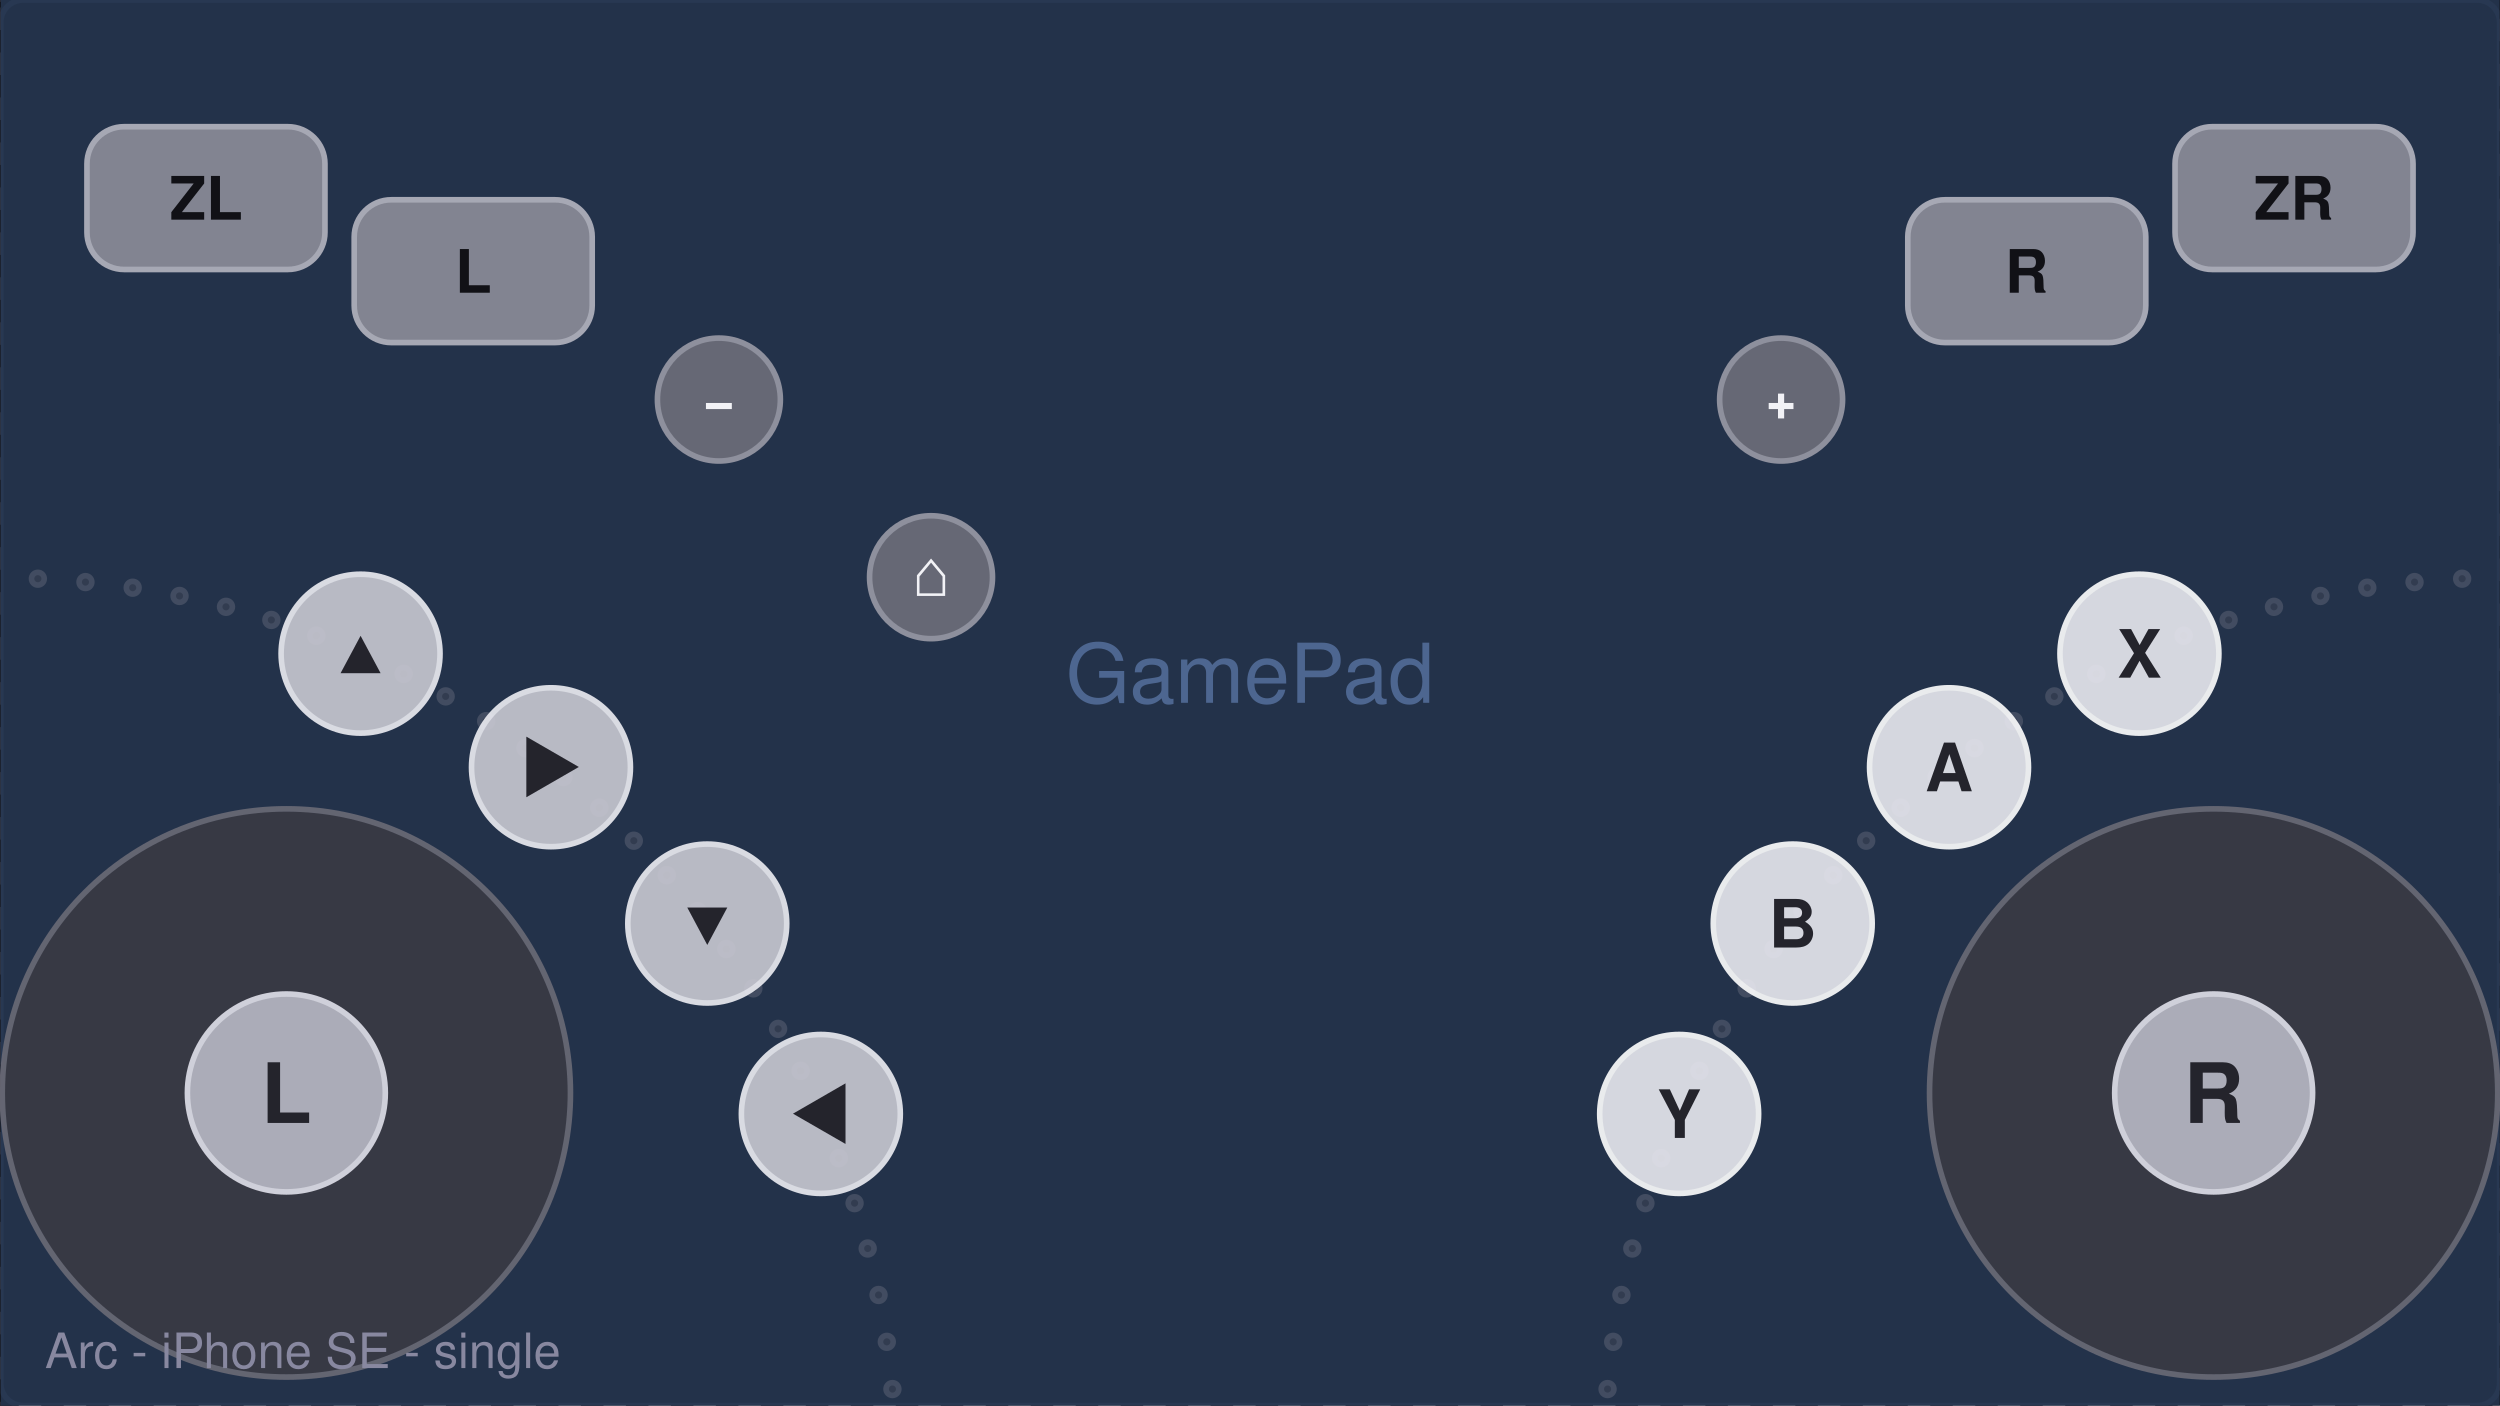
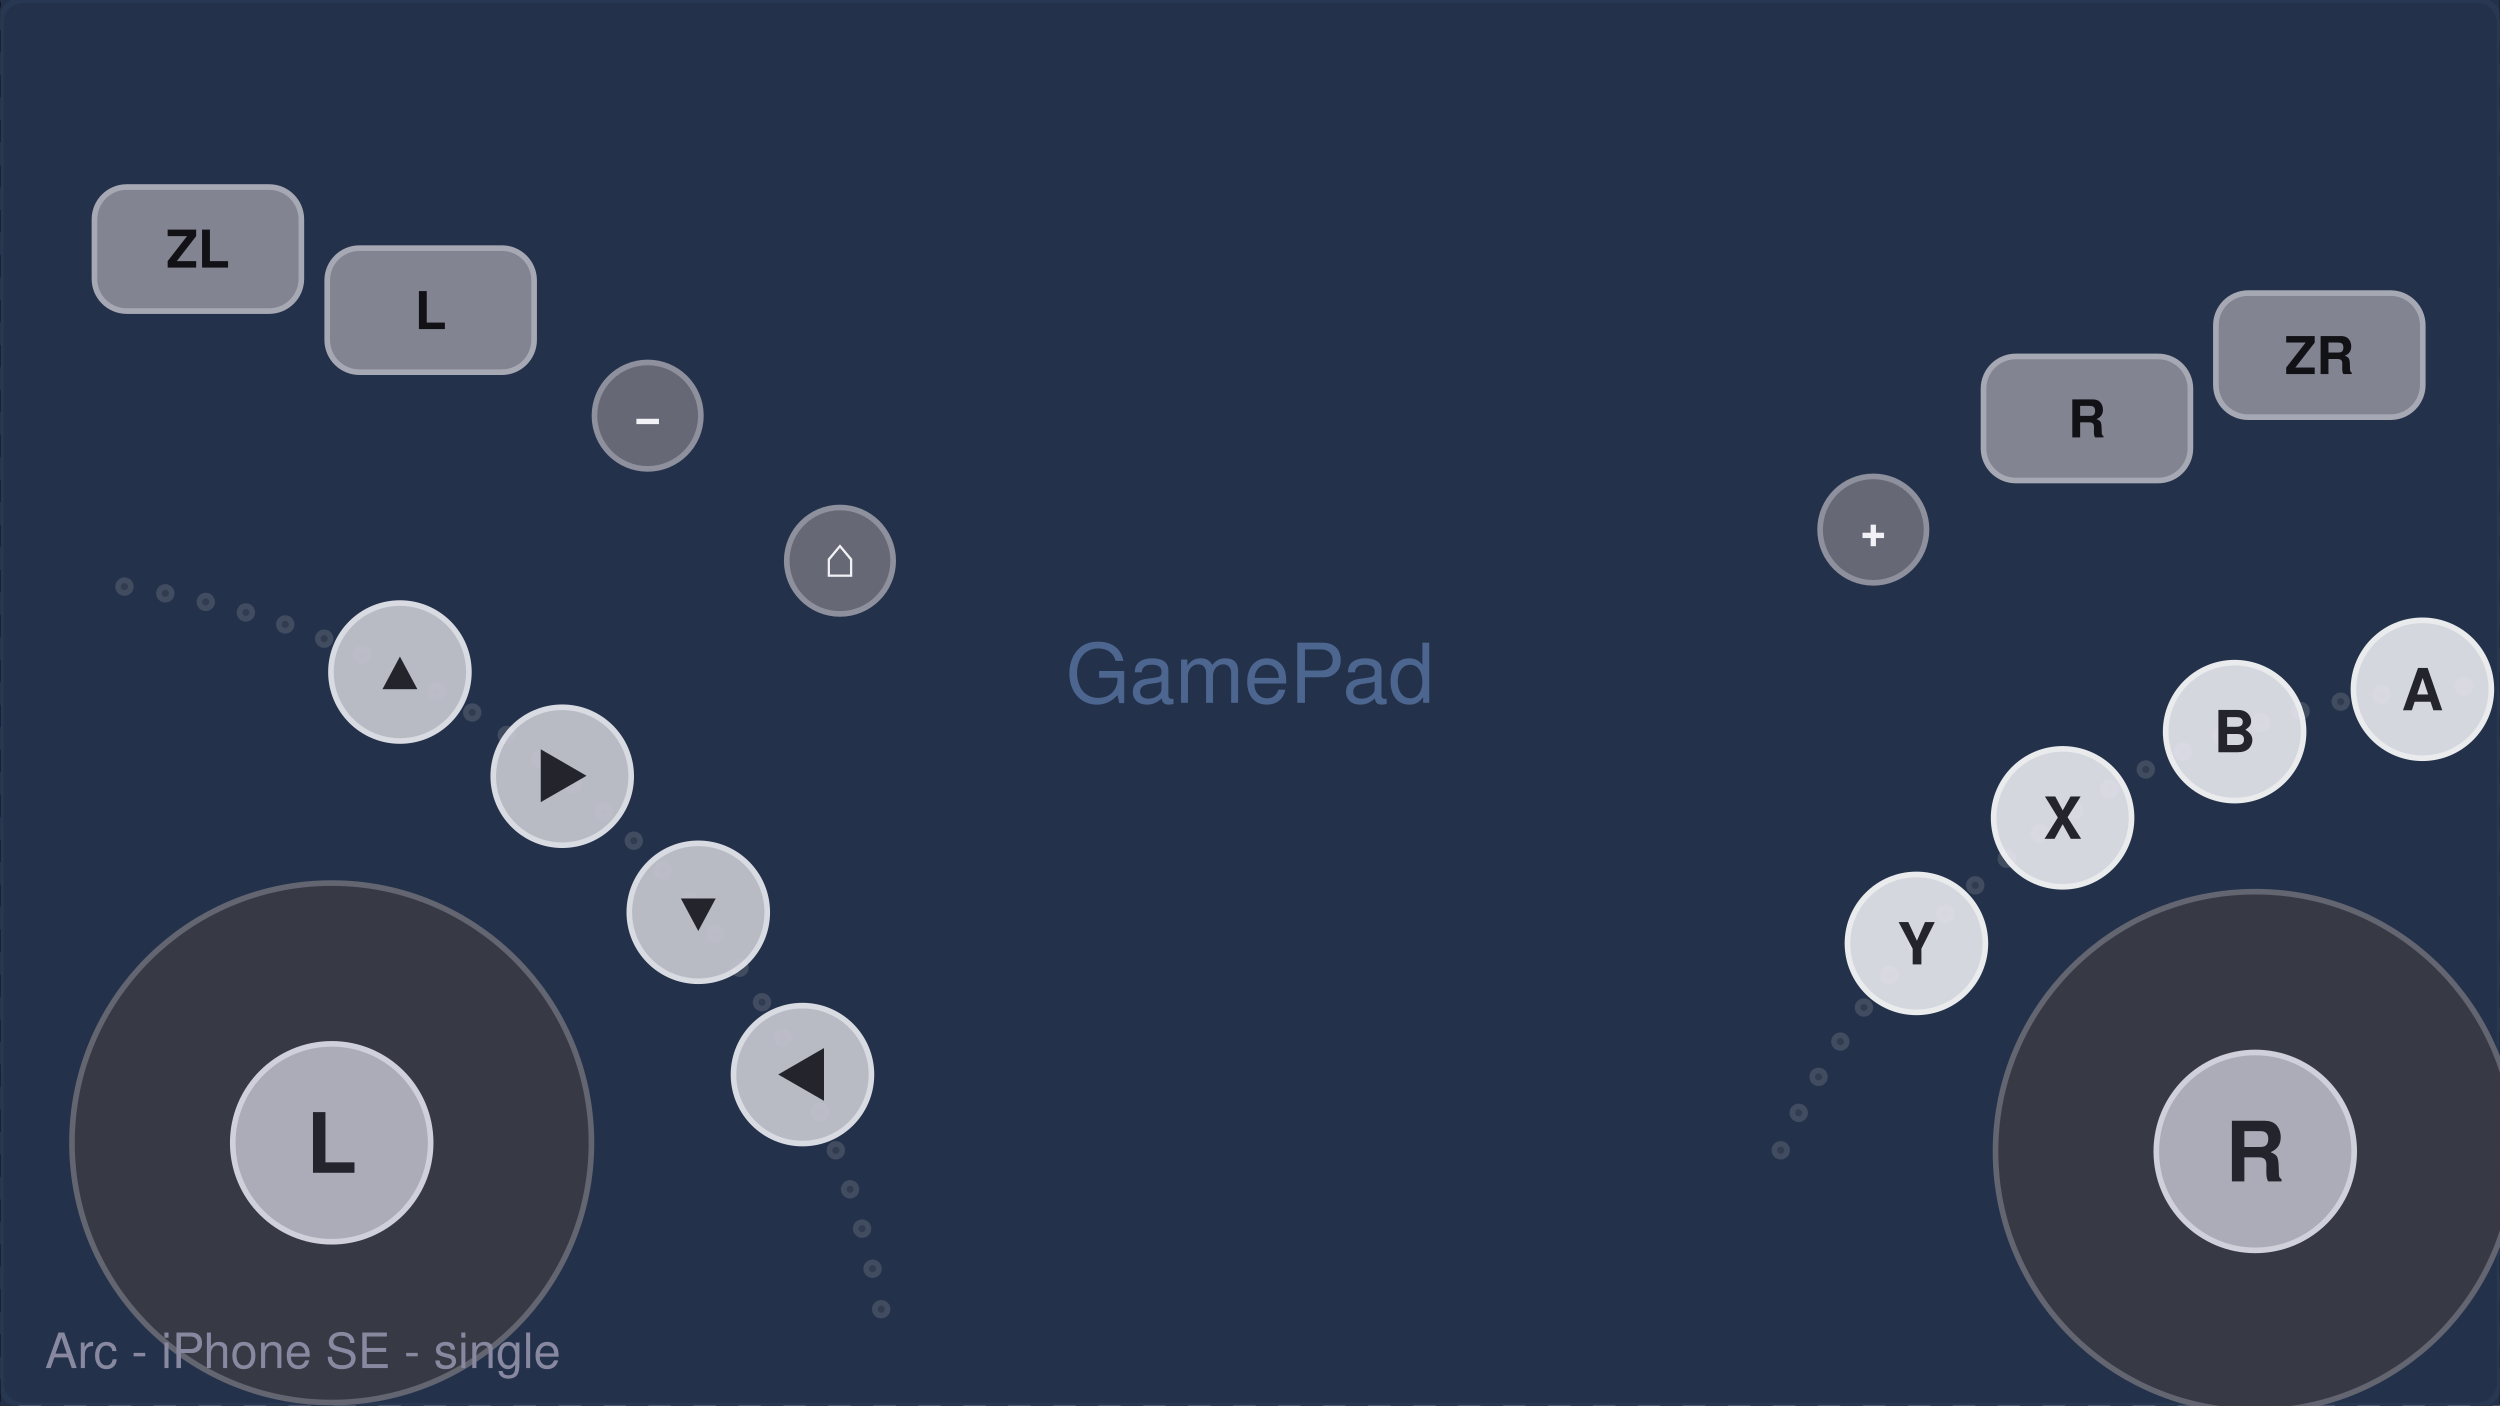
<svg xmlns="http://www.w3.org/2000/svg" width="667" height="375" viewBox="0 0 667.0 375.0" font-family="-apple-system, Helvetica, sans-serif">
  <rect width="100%" height="100%" fill="#101014" />
  <rect x="0.0" y="0.0" width="667.0" height="375.0" fill="none" stroke="#2a2a33" stroke-dasharray="6 6" />
  <rect x="0.2" y="0.0" width="666.7" height="375.0" fill="#23324a" />
  <text x="333.5" y="187.5" fill="#4d6690" font-size="22" text-anchor="middle">GamePad</text>
  <rect x="0.2" y="0.0" width="666.7" height="375.0" rx="6.0" fill="none" stroke="#4d6690" stroke-width="1.5" opacity="0.12" />
-   <circle cx="656.9" cy="154.4" r="1.7" fill="#55555f" stroke="#8a8a96" stroke-width="1.5" opacity="0.3" />
-   <circle cx="644.2" cy="155.3" r="1.7" fill="#55555f" stroke="#8a8a96" stroke-width="1.5" opacity="0.3" />
-   <circle cx="631.6" cy="156.8" r="1.7" fill="#55555f" stroke="#8a8a96" stroke-width="1.5" opacity="0.3" />
-   <circle cx="619.1" cy="159.0" r="1.7" fill="#55555f" stroke="#8a8a96" stroke-width="1.5" opacity="0.3" />
-   <circle cx="606.7" cy="161.9" r="1.7" fill="#55555f" stroke="#8a8a96" stroke-width="1.5" opacity="0.3" />
-   <circle cx="594.6" cy="165.4" r="1.7" fill="#55555f" stroke="#8a8a96" stroke-width="1.5" opacity="0.3" />
-   <circle cx="582.6" cy="169.6" r="1.7" fill="#55555f" stroke="#8a8a96" stroke-width="1.5" opacity="0.3" />
-   <circle cx="570.8" cy="174.4" r="1.7" fill="#55555f" stroke="#8a8a96" stroke-width="1.5" opacity="0.3" />
-   <circle cx="559.3" cy="179.8" r="1.7" fill="#55555f" stroke="#8a8a96" stroke-width="1.5" opacity="0.3" />
-   <circle cx="548.1" cy="185.8" r="1.7" fill="#55555f" stroke="#8a8a96" stroke-width="1.5" opacity="0.3" />
-   <circle cx="537.3" cy="192.4" r="1.7" fill="#55555f" stroke="#8a8a96" stroke-width="1.5" opacity="0.3" />
-   <circle cx="526.8" cy="199.6" r="1.7" fill="#55555f" stroke="#8a8a96" stroke-width="1.5" opacity="0.3" />
-   <circle cx="516.7" cy="207.3" r="1.7" fill="#55555f" stroke="#8a8a96" stroke-width="1.5" opacity="0.3" />
-   <circle cx="507.1" cy="215.5" r="1.7" fill="#55555f" stroke="#8a8a96" stroke-width="1.5" opacity="0.3" />
-   <circle cx="497.9" cy="224.3" r="1.7" fill="#55555f" stroke="#8a8a96" stroke-width="1.5" opacity="0.3" />
-   <circle cx="489.1" cy="233.5" r="1.7" fill="#55555f" stroke="#8a8a96" stroke-width="1.5" opacity="0.3" />
-   <circle cx="480.9" cy="243.1" r="1.7" fill="#55555f" stroke="#8a8a96" stroke-width="1.5" opacity="0.3" />
-   <circle cx="473.2" cy="253.2" r="1.7" fill="#55555f" stroke="#8a8a96" stroke-width="1.5" opacity="0.3" />
-   <circle cx="466.0" cy="263.7" r="1.7" fill="#55555f" stroke="#8a8a96" stroke-width="1.5" opacity="0.3" />
-   <circle cx="459.4" cy="274.5" r="1.7" fill="#55555f" stroke="#8a8a96" stroke-width="1.5" opacity="0.3" />
-   <circle cx="453.4" cy="285.7" r="1.7" fill="#55555f" stroke="#8a8a96" stroke-width="1.5" opacity="0.3" />
-   <circle cx="448.0" cy="297.2" r="1.7" fill="#55555f" stroke="#8a8a96" stroke-width="1.5" opacity="0.3" />
-   <circle cx="443.2" cy="309.0" r="1.7" fill="#55555f" stroke="#8a8a96" stroke-width="1.5" opacity="0.3" />
-   <circle cx="439.0" cy="321.0" r="1.7" fill="#55555f" stroke="#8a8a96" stroke-width="1.5" opacity="0.3" />
-   <circle cx="435.5" cy="333.1" r="1.7" fill="#55555f" stroke="#8a8a96" stroke-width="1.5" opacity="0.3" />
-   <circle cx="432.6" cy="345.5" r="1.7" fill="#55555f" stroke="#8a8a96" stroke-width="1.5" opacity="0.3" />
-   <circle cx="430.4" cy="358.0" r="1.7" fill="#55555f" stroke="#8a8a96" stroke-width="1.5" opacity="0.3" />
-   <circle cx="428.9" cy="370.6" r="1.7" fill="#55555f" stroke="#8a8a96" stroke-width="1.5" opacity="0.3" />
-   <circle cx="10.1" cy="154.4" r="1.7" fill="#55555f" stroke="#8a8a96" stroke-width="1.5" opacity="0.3" />
-   <circle cx="22.8" cy="155.3" r="1.7" fill="#55555f" stroke="#8a8a96" stroke-width="1.5" opacity="0.3" />
-   <circle cx="35.4" cy="156.8" r="1.7" fill="#55555f" stroke="#8a8a96" stroke-width="1.5" opacity="0.3" />
-   <circle cx="47.9" cy="159.0" r="1.7" fill="#55555f" stroke="#8a8a96" stroke-width="1.5" opacity="0.3" />
-   <circle cx="60.3" cy="161.9" r="1.7" fill="#55555f" stroke="#8a8a96" stroke-width="1.5" opacity="0.3" />
-   <circle cx="72.4" cy="165.4" r="1.7" fill="#55555f" stroke="#8a8a96" stroke-width="1.5" opacity="0.3" />
-   <circle cx="84.4" cy="169.6" r="1.7" fill="#55555f" stroke="#8a8a96" stroke-width="1.5" opacity="0.3" />
-   <circle cx="96.2" cy="174.4" r="1.7" fill="#55555f" stroke="#8a8a96" stroke-width="1.5" opacity="0.3" />
-   <circle cx="107.7" cy="179.8" r="1.7" fill="#55555f" stroke="#8a8a96" stroke-width="1.5" opacity="0.3" />
-   <circle cx="118.9" cy="185.8" r="1.7" fill="#55555f" stroke="#8a8a96" stroke-width="1.5" opacity="0.3" />
-   <circle cx="129.7" cy="192.4" r="1.7" fill="#55555f" stroke="#8a8a96" stroke-width="1.5" opacity="0.3" />
-   <circle cx="140.2" cy="199.6" r="1.7" fill="#55555f" stroke="#8a8a96" stroke-width="1.5" opacity="0.3" />
-   <circle cx="150.3" cy="207.3" r="1.7" fill="#55555f" stroke="#8a8a96" stroke-width="1.5" opacity="0.3" />
-   <circle cx="159.9" cy="215.5" r="1.7" fill="#55555f" stroke="#8a8a96" stroke-width="1.5" opacity="0.3" />
+   <circle cx="657.4" cy="183.1" r="1.7" fill="#55555f" stroke="#8a8a96" stroke-width="1.5" opacity="0.3" />
+   <circle cx="646.3" cy="183.9" r="1.7" fill="#55555f" stroke="#8a8a96" stroke-width="1.5" opacity="0.3" />
+   <circle cx="635.4" cy="185.3" r="1.7" fill="#55555f" stroke="#8a8a96" stroke-width="1.5" opacity="0.3" />
+   <circle cx="624.5" cy="187.2" r="1.7" fill="#55555f" stroke="#8a8a96" stroke-width="1.5" opacity="0.3" />
+   <circle cx="613.8" cy="189.7" r="1.7" fill="#55555f" stroke="#8a8a96" stroke-width="1.5" opacity="0.3" />
+   <circle cx="603.2" cy="192.8" r="1.7" fill="#55555f" stroke="#8a8a96" stroke-width="1.5" opacity="0.3" />
+   <circle cx="592.7" cy="196.4" r="1.7" fill="#55555f" stroke="#8a8a96" stroke-width="1.5" opacity="0.3" />
+   <circle cx="582.5" cy="200.6" r="1.7" fill="#55555f" stroke="#8a8a96" stroke-width="1.5" opacity="0.3" />
+   <circle cx="572.5" cy="205.3" r="1.7" fill="#55555f" stroke="#8a8a96" stroke-width="1.5" opacity="0.3" />
+   <circle cx="562.8" cy="210.5" r="1.7" fill="#55555f" stroke="#8a8a96" stroke-width="1.5" opacity="0.3" />
+   <circle cx="553.4" cy="216.2" r="1.7" fill="#55555f" stroke="#8a8a96" stroke-width="1.5" opacity="0.3" />
+   <circle cx="544.2" cy="222.4" r="1.7" fill="#55555f" stroke="#8a8a96" stroke-width="1.5" opacity="0.3" />
+   <circle cx="535.4" cy="229.1" r="1.7" fill="#55555f" stroke="#8a8a96" stroke-width="1.5" opacity="0.3" />
+   <circle cx="527.0" cy="236.2" r="1.7" fill="#55555f" stroke="#8a8a96" stroke-width="1.5" opacity="0.3" />
+   <circle cx="519.0" cy="243.8" r="1.7" fill="#55555f" stroke="#8a8a96" stroke-width="1.5" opacity="0.3" />
+   <circle cx="511.3" cy="251.7" r="1.7" fill="#55555f" stroke="#8a8a96" stroke-width="1.5" opacity="0.3" />
+   <circle cx="504.1" cy="260.1" r="1.7" fill="#55555f" stroke="#8a8a96" stroke-width="1.5" opacity="0.3" />
+   <circle cx="497.3" cy="268.8" r="1.7" fill="#55555f" stroke="#8a8a96" stroke-width="1.5" opacity="0.3" />
+   <circle cx="491.0" cy="277.9" r="1.7" fill="#55555f" stroke="#8a8a96" stroke-width="1.5" opacity="0.3" />
+   <circle cx="485.2" cy="287.3" r="1.7" fill="#55555f" stroke="#8a8a96" stroke-width="1.5" opacity="0.3" />
+   <circle cx="479.9" cy="296.9" r="1.7" fill="#55555f" stroke="#8a8a96" stroke-width="1.5" opacity="0.3" />
+   <circle cx="475.1" cy="306.9" r="1.7" fill="#55555f" stroke="#8a8a96" stroke-width="1.5" opacity="0.3" />
+   <circle cx="33.2" cy="156.5" r="1.7" fill="#55555f" stroke="#8a8a96" stroke-width="1.5" opacity="0.3" />
+   <circle cx="44.1" cy="158.3" r="1.7" fill="#55555f" stroke="#8a8a96" stroke-width="1.5" opacity="0.3" />
+   <circle cx="54.9" cy="160.6" r="1.7" fill="#55555f" stroke="#8a8a96" stroke-width="1.5" opacity="0.3" />
+   <circle cx="65.6" cy="163.4" r="1.7" fill="#55555f" stroke="#8a8a96" stroke-width="1.5" opacity="0.3" />
+   <circle cx="76.1" cy="166.6" r="1.7" fill="#55555f" stroke="#8a8a96" stroke-width="1.5" opacity="0.3" />
+   <circle cx="86.5" cy="170.4" r="1.7" fill="#55555f" stroke="#8a8a96" stroke-width="1.5" opacity="0.3" />
+   <circle cx="96.7" cy="174.6" r="1.7" fill="#55555f" stroke="#8a8a96" stroke-width="1.5" opacity="0.3" />
+   <circle cx="106.7" cy="179.3" r="1.7" fill="#55555f" stroke="#8a8a96" stroke-width="1.5" opacity="0.3" />
+   <circle cx="116.5" cy="184.5" r="1.7" fill="#55555f" stroke="#8a8a96" stroke-width="1.5" opacity="0.3" />
+   <circle cx="126.0" cy="190.1" r="1.7" fill="#55555f" stroke="#8a8a96" stroke-width="1.5" opacity="0.3" />
+   <circle cx="135.2" cy="196.1" r="1.7" fill="#55555f" stroke="#8a8a96" stroke-width="1.5" opacity="0.3" />
+   <circle cx="144.2" cy="202.5" r="1.7" fill="#55555f" stroke="#8a8a96" stroke-width="1.5" opacity="0.3" />
+   <circle cx="152.8" cy="209.4" r="1.7" fill="#55555f" stroke="#8a8a96" stroke-width="1.5" opacity="0.3" />
+   <circle cx="161.2" cy="216.6" r="1.7" fill="#55555f" stroke="#8a8a96" stroke-width="1.5" opacity="0.3" />
  <circle cx="169.1" cy="224.3" r="1.7" fill="#55555f" stroke="#8a8a96" stroke-width="1.5" opacity="0.3" />
-   <circle cx="177.9" cy="233.5" r="1.7" fill="#55555f" stroke="#8a8a96" stroke-width="1.5" opacity="0.3" />
-   <circle cx="186.1" cy="243.1" r="1.7" fill="#55555f" stroke="#8a8a96" stroke-width="1.5" opacity="0.3" />
-   <circle cx="193.8" cy="253.2" r="1.7" fill="#55555f" stroke="#8a8a96" stroke-width="1.5" opacity="0.3" />
-   <circle cx="201.0" cy="263.7" r="1.7" fill="#55555f" stroke="#8a8a96" stroke-width="1.5" opacity="0.3" />
-   <circle cx="207.6" cy="274.5" r="1.7" fill="#55555f" stroke="#8a8a96" stroke-width="1.5" opacity="0.3" />
-   <circle cx="213.6" cy="285.7" r="1.7" fill="#55555f" stroke="#8a8a96" stroke-width="1.5" opacity="0.3" />
-   <circle cx="219.0" cy="297.2" r="1.7" fill="#55555f" stroke="#8a8a96" stroke-width="1.5" opacity="0.3" />
-   <circle cx="223.8" cy="309.0" r="1.7" fill="#55555f" stroke="#8a8a96" stroke-width="1.5" opacity="0.3" />
-   <circle cx="228.0" cy="321.0" r="1.7" fill="#55555f" stroke="#8a8a96" stroke-width="1.5" opacity="0.3" />
-   <circle cx="231.5" cy="333.1" r="1.7" fill="#55555f" stroke="#8a8a96" stroke-width="1.5" opacity="0.3" />
-   <circle cx="234.4" cy="345.5" r="1.7" fill="#55555f" stroke="#8a8a96" stroke-width="1.5" opacity="0.3" />
-   <circle cx="236.6" cy="358.0" r="1.7" fill="#55555f" stroke="#8a8a96" stroke-width="1.5" opacity="0.3" />
-   <circle cx="238.1" cy="370.6" r="1.7" fill="#55555f" stroke="#8a8a96" stroke-width="1.5" opacity="0.3" />
-   <circle cx="570.8" cy="174.4" r="21.2" fill="#e9e9ef" stroke="#ffffff" stroke-width="1.5" opacity="0.9" />
-   <text x="570.8" y="180.8" fill="#24242c" font-size="17.8" font-weight="600" text-anchor="middle" opacity="1.0">X</text>
-   <circle cx="520.0" cy="204.7" r="21.2" fill="#e9e9ef" stroke="#ffffff" stroke-width="1.5" opacity="0.9" />
-   <text x="520.0" y="211.1" fill="#24242c" font-size="17.8" font-weight="600" text-anchor="middle" opacity="1.0">A</text>
-   <circle cx="478.3" cy="246.4" r="21.2" fill="#e9e9ef" stroke="#ffffff" stroke-width="1.5" opacity="0.9" />
-   <text x="478.3" y="252.8" fill="#24242c" font-size="17.8" font-weight="600" text-anchor="middle" opacity="1.0">B</text>
-   <circle cx="448.0" cy="297.2" r="21.2" fill="#e9e9ef" stroke="#ffffff" stroke-width="1.5" opacity="0.9" />
-   <text x="448.0" y="303.6" fill="#24242c" font-size="17.8" font-weight="600" text-anchor="middle" opacity="1.0">Y</text>
-   <circle cx="590.6" cy="291.6" r="75.8" fill="#3a3a44" stroke="#6a6a76" stroke-width="1.5" opacity="0.9" />
-   <circle cx="590.6" cy="291.6" r="26.4" fill="#b8b8c4" stroke="#e0e0ea" stroke-width="1.5" opacity="0.9" />
-   <text x="590.6" y="299.6" fill="#24242c" font-size="22.2" font-weight="600" text-anchor="middle" opacity="1.0">R</text>
-   <rect x="580.3" y="33.8" width="63.5" height="38.1" rx="9.9" fill="#8d8d99" stroke="#b5b5c0" stroke-width="1.5" opacity="0.9" />
-   <text x="612.0" y="58.6" fill="#111116" font-size="16.0" font-weight="600" text-anchor="middle" opacity="1.0">ZR</text>
-   <rect x="509.0" y="53.3" width="63.5" height="38.1" rx="9.9" fill="#8d8d99" stroke="#b5b5c0" stroke-width="1.5" opacity="0.9" />
-   <text x="540.7" y="78.1" fill="#111116" font-size="16.0" font-weight="600" text-anchor="middle" opacity="1.0">R</text>
-   <circle cx="475.2" cy="106.6" r="16.4" fill="#6e6e7a" stroke="#9a9aa6" stroke-width="1.5" opacity="0.9" />
-   <text x="475.2" y="111.5" fill="#f2f2f6" font-size="13.7" font-weight="600" text-anchor="middle" opacity="1.0">+</text>
-   <circle cx="96.2" cy="174.4" r="21.2" fill="#c9c9d2" stroke="#ededf3" stroke-width="1.5" opacity="0.9" />
-   <text x="96.2" y="180.8" fill="#24242c" font-size="17.8" font-weight="600" text-anchor="middle" opacity="1.0">▲</text>
-   <circle cx="147.0" cy="204.7" r="21.2" fill="#c9c9d2" stroke="#ededf3" stroke-width="1.5" opacity="0.9" />
-   <text x="147.0" y="211.1" fill="#24242c" font-size="17.8" font-weight="600" text-anchor="middle" opacity="1.0">▶</text>
-   <circle cx="188.7" cy="246.4" r="21.2" fill="#c9c9d2" stroke="#ededf3" stroke-width="1.5" opacity="0.9" />
-   <text x="188.7" y="252.8" fill="#24242c" font-size="17.8" font-weight="600" text-anchor="middle" opacity="1.0">▼</text>
-   <circle cx="219.0" cy="297.2" r="21.2" fill="#c9c9d2" stroke="#ededf3" stroke-width="1.5" opacity="0.9" />
-   <text x="219.0" y="303.6" fill="#24242c" font-size="17.8" font-weight="600" text-anchor="middle" opacity="1.0">◀</text>
-   <circle cx="76.4" cy="291.6" r="75.8" fill="#3a3a44" stroke="#6a6a76" stroke-width="1.5" opacity="0.9" />
-   <circle cx="76.4" cy="291.6" r="26.4" fill="#b8b8c4" stroke="#e0e0ea" stroke-width="1.5" opacity="0.9" />
-   <text x="76.4" y="299.6" fill="#24242c" font-size="22.2" font-weight="600" text-anchor="middle" opacity="1.0">L</text>
-   <rect x="23.2" y="33.8" width="63.5" height="38.1" rx="9.9" fill="#8d8d99" stroke="#b5b5c0" stroke-width="1.5" opacity="0.9" />
-   <text x="55.0" y="58.6" fill="#111116" font-size="16.0" font-weight="600" text-anchor="middle" opacity="1.0">ZL</text>
-   <rect x="94.5" y="53.3" width="63.5" height="38.1" rx="9.9" fill="#8d8d99" stroke="#b5b5c0" stroke-width="1.5" opacity="0.9" />
-   <text x="126.3" y="78.1" fill="#111116" font-size="16.0" font-weight="600" text-anchor="middle" opacity="1.0">L</text>
-   <circle cx="191.8" cy="106.6" r="16.4" fill="#6e6e7a" stroke="#9a9aa6" stroke-width="1.5" opacity="0.9" />
-   <text x="191.8" y="111.5" fill="#f2f2f6" font-size="13.7" font-weight="600" text-anchor="middle" opacity="1.0">−</text>
-   <circle cx="248.4" cy="154.0" r="16.4" fill="#6e6e7a" stroke="#9a9aa6" stroke-width="1.5" opacity="0.9" />
-   <text x="248.4" y="159.0" fill="#f2f2f6" font-size="13.7" font-weight="600" text-anchor="middle" opacity="1.0">⌂</text>
+   <circle cx="176.8" cy="232.2" r="1.7" fill="#55555f" stroke="#8a8a96" stroke-width="1.5" opacity="0.3" />
+   <circle cx="184.0" cy="240.6" r="1.7" fill="#55555f" stroke="#8a8a96" stroke-width="1.5" opacity="0.3" />
+   <circle cx="190.9" cy="249.2" r="1.7" fill="#55555f" stroke="#8a8a96" stroke-width="1.5" opacity="0.3" />
+   <circle cx="197.3" cy="258.2" r="1.7" fill="#55555f" stroke="#8a8a96" stroke-width="1.5" opacity="0.3" />
+   <circle cx="203.3" cy="267.4" r="1.7" fill="#55555f" stroke="#8a8a96" stroke-width="1.5" opacity="0.3" />
+   <circle cx="208.9" cy="276.9" r="1.7" fill="#55555f" stroke="#8a8a96" stroke-width="1.5" opacity="0.3" />
+   <circle cx="214.1" cy="286.7" r="1.7" fill="#55555f" stroke="#8a8a96" stroke-width="1.5" opacity="0.3" />
+   <circle cx="218.8" cy="296.7" r="1.7" fill="#55555f" stroke="#8a8a96" stroke-width="1.5" opacity="0.3" />
+   <circle cx="223.0" cy="306.9" r="1.7" fill="#55555f" stroke="#8a8a96" stroke-width="1.5" opacity="0.3" />
+   <circle cx="226.8" cy="317.3" r="1.7" fill="#55555f" stroke="#8a8a96" stroke-width="1.5" opacity="0.3" />
+   <circle cx="230.0" cy="327.8" r="1.7" fill="#55555f" stroke="#8a8a96" stroke-width="1.5" opacity="0.3" />
+   <circle cx="232.8" cy="338.5" r="1.7" fill="#55555f" stroke="#8a8a96" stroke-width="1.5" opacity="0.3" />
+   <circle cx="235.1" cy="349.3" r="1.7" fill="#55555f" stroke="#8a8a96" stroke-width="1.5" opacity="0.3" />
+   <circle cx="646.3" cy="183.9" r="18.4" fill="#e9e9ef" stroke="#ffffff" stroke-width="1.5" opacity="0.9" />
+   <text x="646.3" y="189.5" fill="#24242c" font-size="15.5" font-weight="600" text-anchor="middle" opacity="1.0">A</text>
+   <circle cx="596.2" cy="195.2" r="18.4" fill="#e9e9ef" stroke="#ffffff" stroke-width="1.5" opacity="0.9" />
+   <text x="596.2" y="200.7" fill="#24242c" font-size="15.5" font-weight="600" text-anchor="middle" opacity="1.0">B</text>
+   <circle cx="550.3" cy="218.2" r="18.4" fill="#e9e9ef" stroke="#ffffff" stroke-width="1.5" opacity="0.9" />
+   <text x="550.3" y="223.8" fill="#24242c" font-size="15.5" font-weight="600" text-anchor="middle" opacity="1.0">X</text>
+   <circle cx="511.3" cy="251.7" r="18.4" fill="#e9e9ef" stroke="#ffffff" stroke-width="1.5" opacity="0.9" />
+   <text x="511.3" y="257.3" fill="#24242c" font-size="15.5" font-weight="600" text-anchor="middle" opacity="1.0">Y</text>
+   <circle cx="601.7" cy="307.2" r="69.3" fill="#3a3a44" stroke="#6a6a76" stroke-width="1.5" opacity="0.9" />
+   <circle cx="601.7" cy="307.2" r="26.4" fill="#b8b8c4" stroke="#e0e0ea" stroke-width="1.5" opacity="0.9" />
+   <text x="601.7" y="315.2" fill="#24242c" font-size="22.2" font-weight="600" text-anchor="middle" opacity="1.0">R</text>
+   <rect x="591.2" y="78.2" width="55.2" height="33.1" rx="8.6" fill="#8d8d99" stroke="#b5b5c0" stroke-width="1.5" opacity="0.9" />
+   <text x="618.8" y="99.8" fill="#111116" font-size="13.9" font-weight="600" text-anchor="middle" opacity="1.0">ZR</text>
+   <rect x="529.2" y="95.1" width="55.2" height="33.1" rx="8.6" fill="#8d8d99" stroke="#b5b5c0" stroke-width="1.5" opacity="0.9" />
+   <text x="556.8" y="116.7" fill="#111116" font-size="13.9" font-weight="600" text-anchor="middle" opacity="1.0">R</text>
+   <circle cx="499.8" cy="141.3" r="14.2" fill="#6e6e7a" stroke="#9a9aa6" stroke-width="1.5" opacity="0.9" />
+   <text x="499.8" y="145.6" fill="#f2f2f6" font-size="11.9" font-weight="600" text-anchor="middle" opacity="1.0">+</text>
+   <circle cx="106.7" cy="179.3" r="18.4" fill="#c9c9d2" stroke="#ededf3" stroke-width="1.5" opacity="0.9" />
+   <text x="106.7" y="184.9" fill="#24242c" font-size="15.5" font-weight="600" text-anchor="middle" opacity="1.0">▲</text>
+   <circle cx="150.0" cy="207.1" r="18.4" fill="#c9c9d2" stroke="#ededf3" stroke-width="1.5" opacity="0.9" />
+   <text x="150.0" y="212.6" fill="#24242c" font-size="15.5" font-weight="600" text-anchor="middle" opacity="1.0">▶</text>
+   <circle cx="186.3" cy="243.4" r="18.4" fill="#c9c9d2" stroke="#ededf3" stroke-width="1.5" opacity="0.9" />
+   <text x="186.3" y="249.0" fill="#24242c" font-size="15.5" font-weight="600" text-anchor="middle" opacity="1.0">▼</text>
+   <circle cx="214.1" cy="286.7" r="18.4" fill="#c9c9d2" stroke="#ededf3" stroke-width="1.5" opacity="0.9" />
+   <text x="214.1" y="292.3" fill="#24242c" font-size="15.5" font-weight="600" text-anchor="middle" opacity="1.0">◀</text>
+   <circle cx="88.5" cy="304.9" r="69.3" fill="#3a3a44" stroke="#6a6a76" stroke-width="1.5" opacity="0.9" />
+   <circle cx="88.5" cy="304.9" r="26.4" fill="#b8b8c4" stroke="#e0e0ea" stroke-width="1.5" opacity="0.9" />
+   <text x="88.5" y="312.9" fill="#24242c" font-size="22.2" font-weight="600" text-anchor="middle" opacity="1.0">L</text>
+   <rect x="25.2" y="49.9" width="55.2" height="33.1" rx="8.6" fill="#8d8d99" stroke="#b5b5c0" stroke-width="1.5" opacity="0.9" />
+   <text x="52.8" y="71.4" fill="#111116" font-size="13.9" font-weight="600" text-anchor="middle" opacity="1.0">ZL</text>
+   <rect x="87.3" y="66.2" width="55.2" height="33.1" rx="8.6" fill="#8d8d99" stroke="#b5b5c0" stroke-width="1.5" opacity="0.9" />
+   <text x="114.9" y="87.8" fill="#111116" font-size="13.9" font-weight="600" text-anchor="middle" opacity="1.0">L</text>
+   <circle cx="172.8" cy="110.9" r="14.2" fill="#6e6e7a" stroke="#9a9aa6" stroke-width="1.5" opacity="0.9" />
+   <text x="172.8" y="115.2" fill="#f2f2f6" font-size="11.9" font-weight="600" text-anchor="middle" opacity="1.0">−</text>
+   <circle cx="224.1" cy="149.6" r="14.2" fill="#6e6e7a" stroke="#9a9aa6" stroke-width="1.5" opacity="0.9" />
+   <text x="224.1" y="153.9" fill="#f2f2f6" font-size="11.9" font-weight="600" text-anchor="middle" opacity="1.0">⌂</text>
  <text x="12" y="365.0" fill="#8888a0" font-size="13">Arc - iPhone SE - single</text>
</svg>
